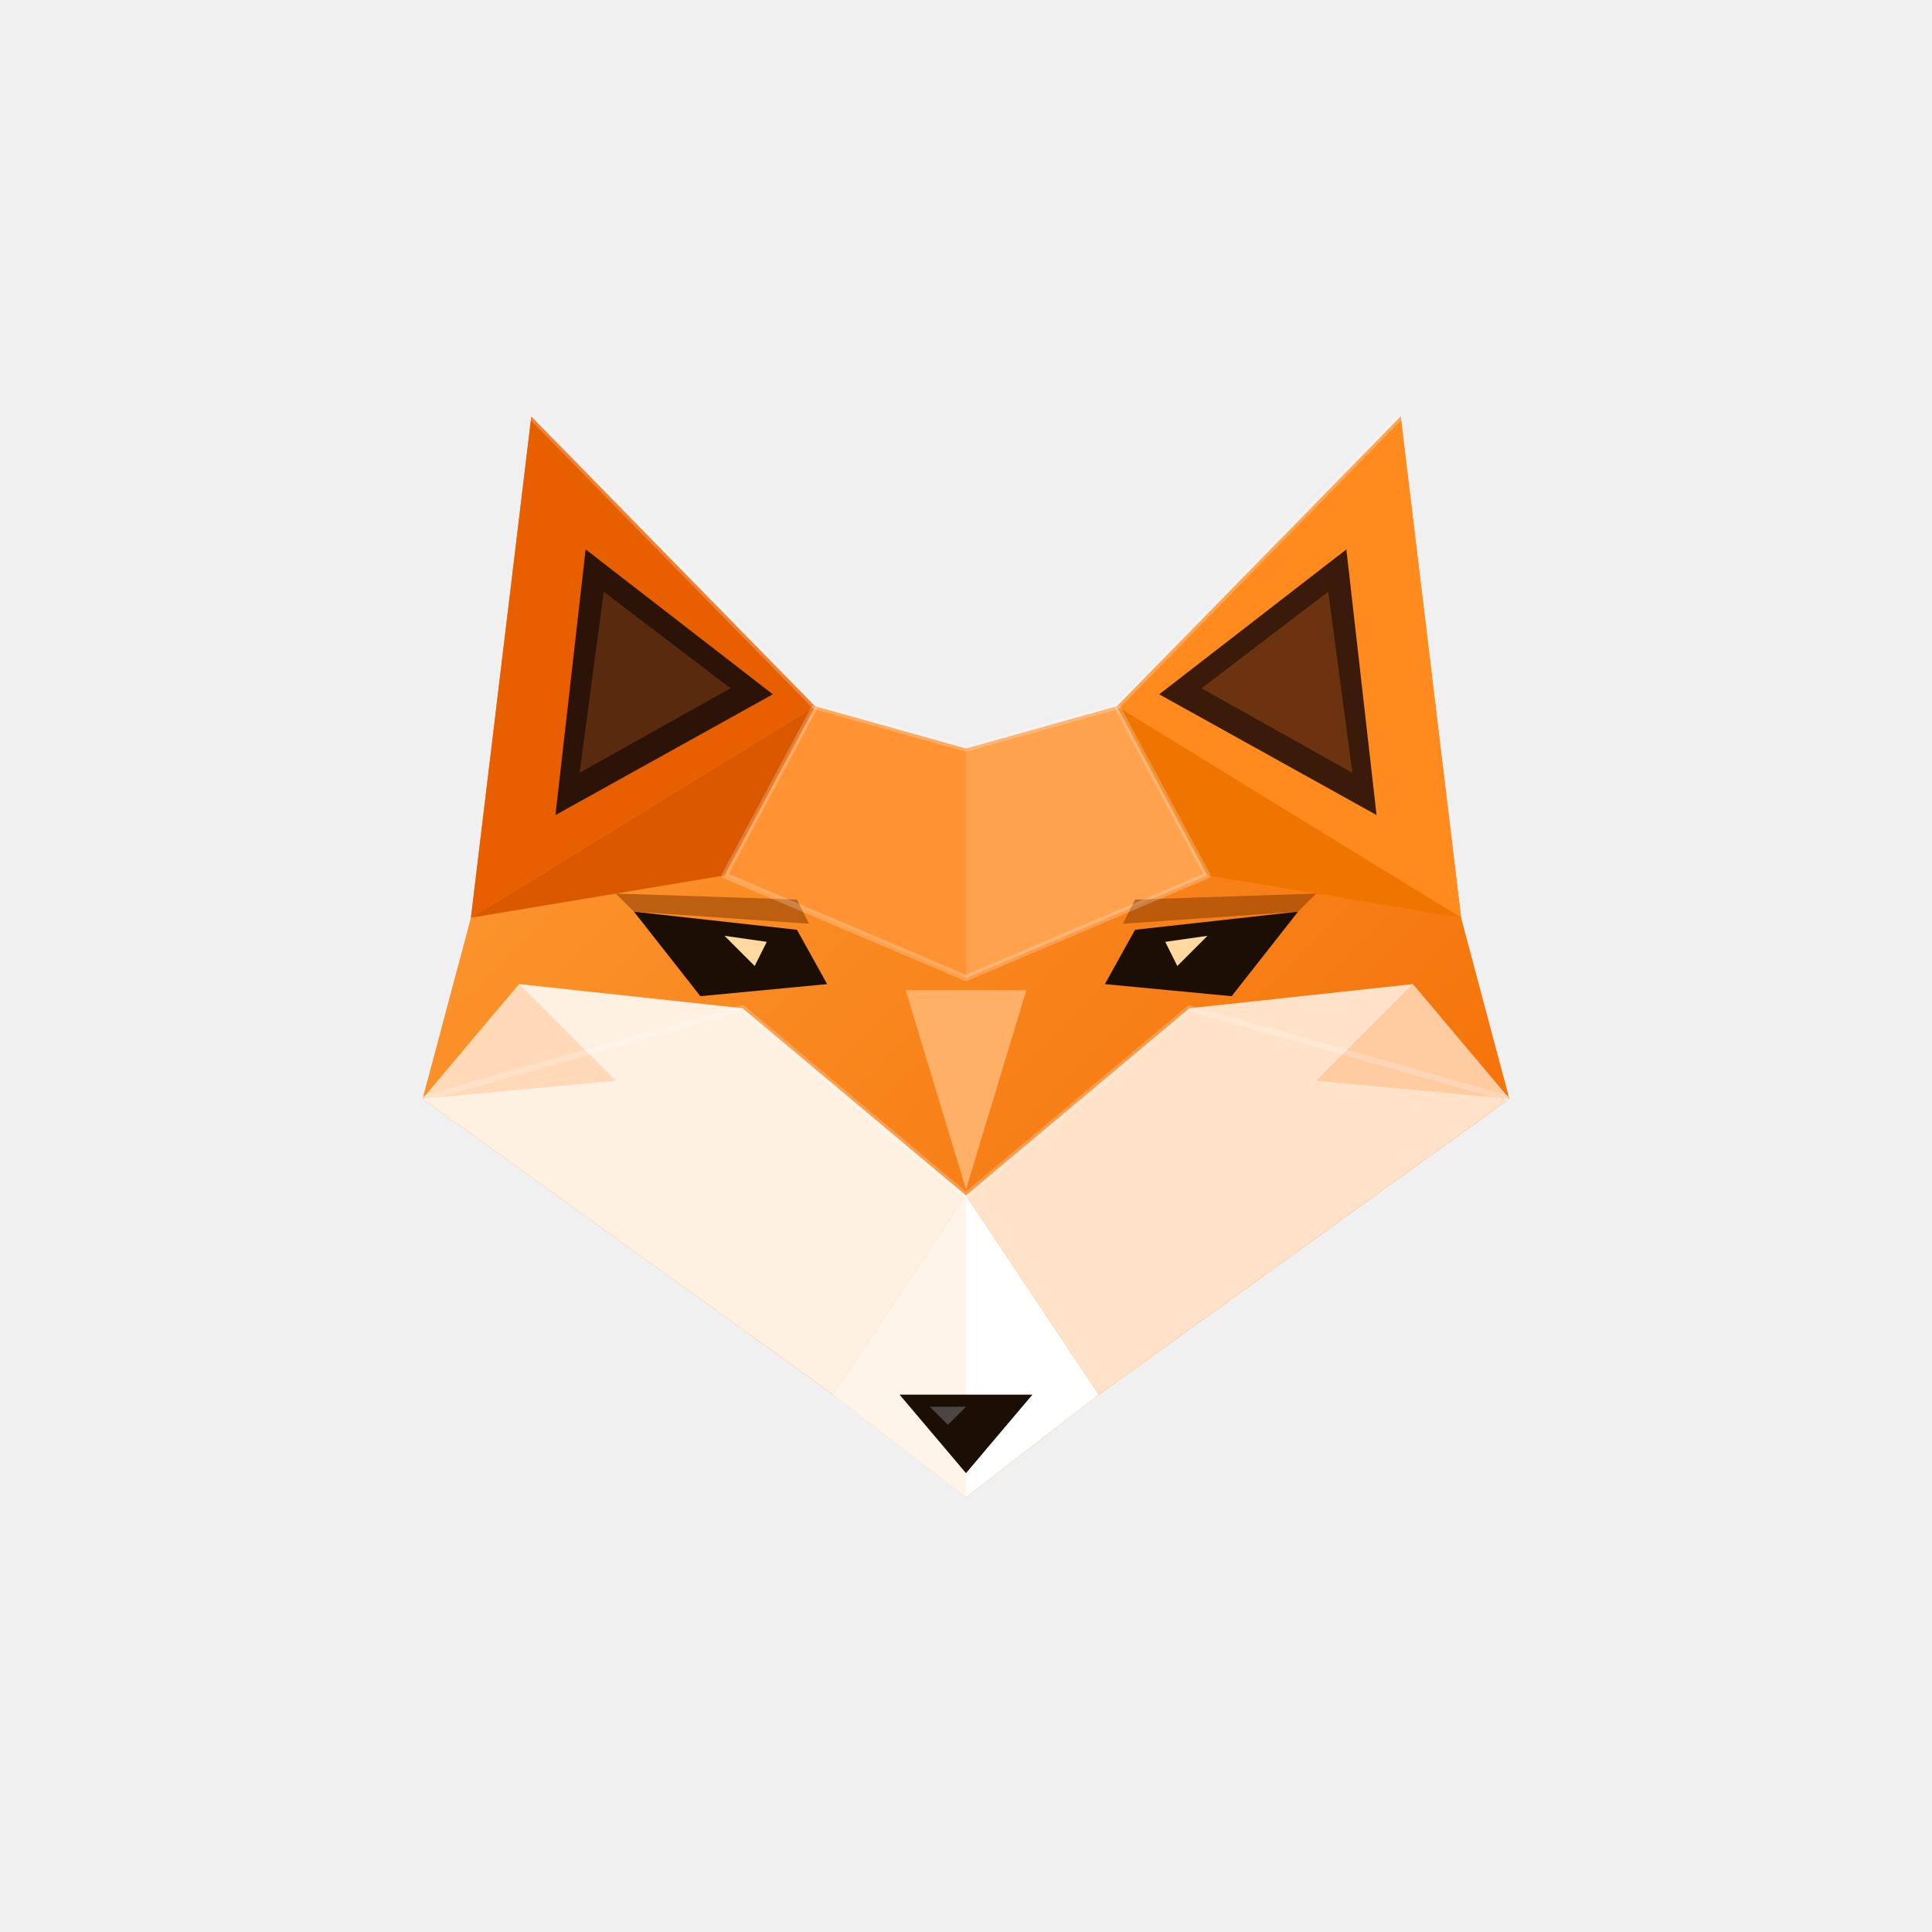
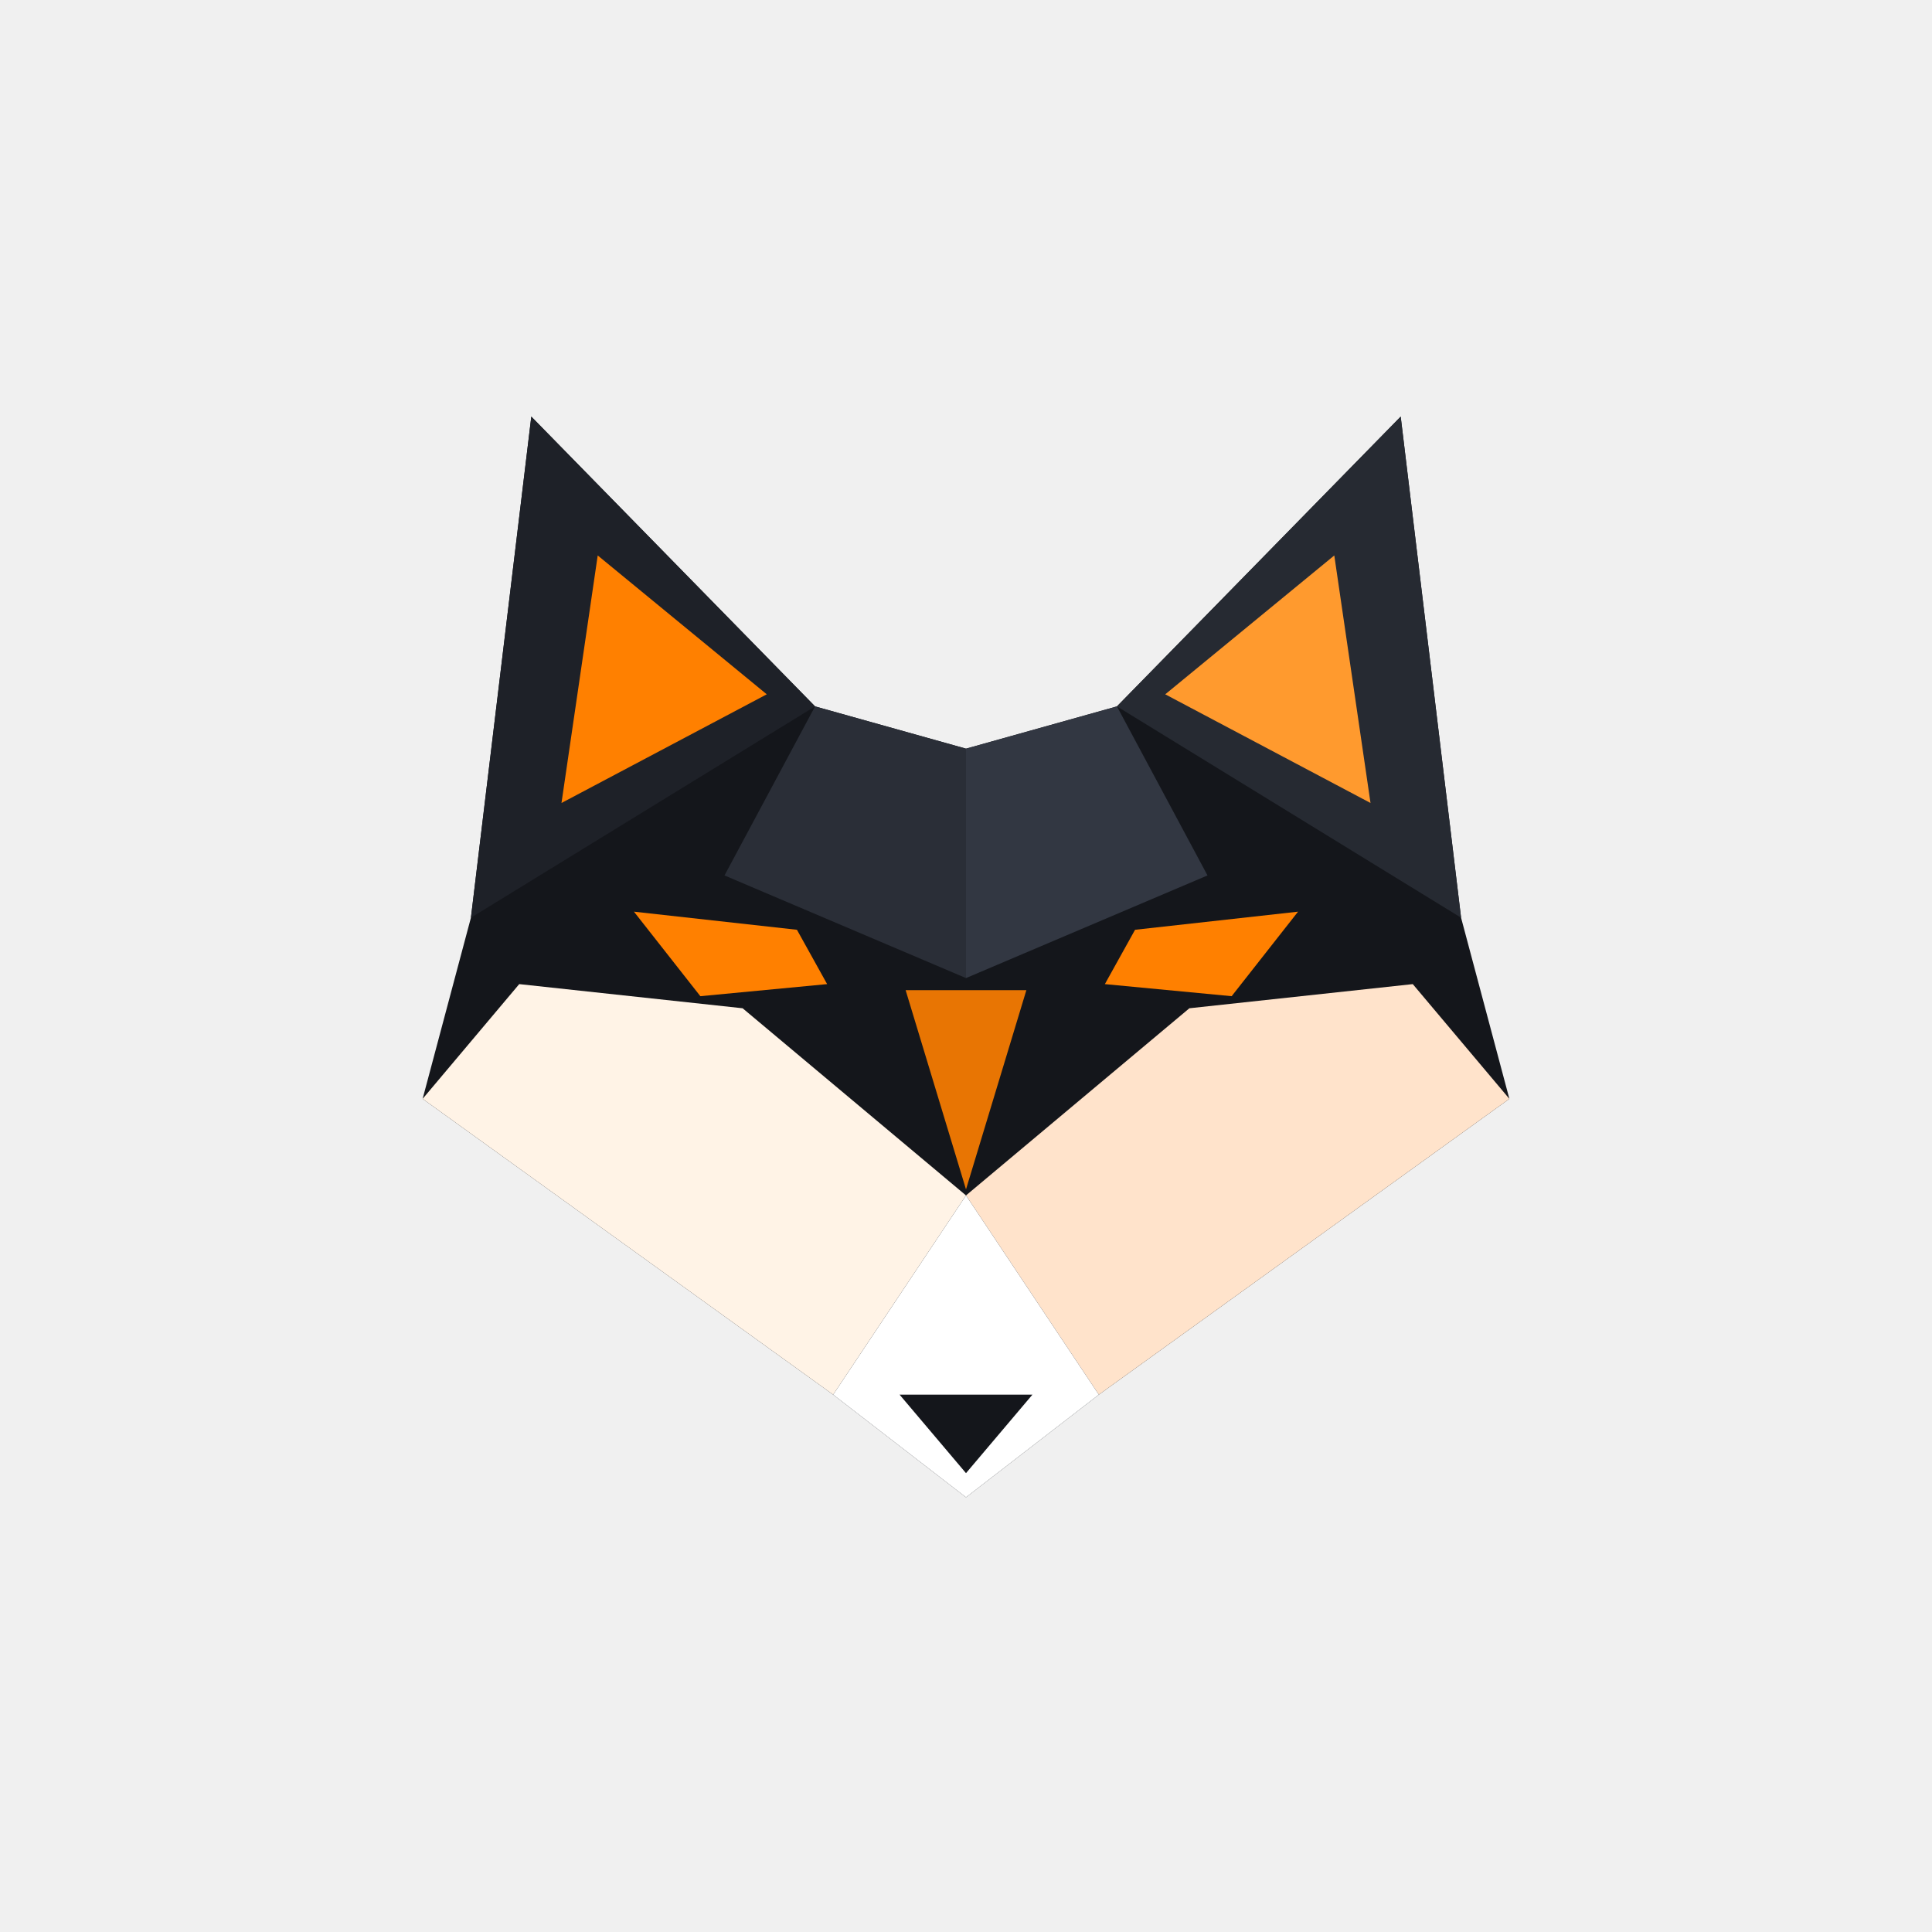
<svg xmlns="http://www.w3.org/2000/svg" viewBox="0 0 512 512" width="512" height="512">
  <defs>
-     <linearGradient id="fur" x1="0" y1="0" x2="1" y2="1">
-       <stop offset="0" stop-color="#FFA03A" />
-       <stop offset="1" stop-color="#F26A00" />
+     <linearGradient id="pap" x1="0" y1="0" x2="1" y2="1">
+       <stop offset="0" stop-color="#FFB04A" />
+       <stop offset=".55" stop-color="#FF8000" />
+       <stop offset="1" stop-color="#E05A00" />
    </linearGradient>
-     <radialGradient id="bgrad" cx="50%" cy="38%" r="75%">
-       <stop offset="0" stop-color="#2A2F3A" />
-       <stop offset=".55" stop-color="#12151B" />
-       <stop offset="1" stop-color="#07080A" />
+     <radialGradient id="shine" cx="30%" cy="18%" r="70%">
+       <stop offset="0" stop-color="#FFFFFF" stop-opacity=".45" />
+       <stop offset="1" stop-color="#FFFFFF" stop-opacity="0" />
    </radialGradient>
-     <radialGradient id="glow" cx="50%" cy="52%" r="50%">
-       <stop offset="0" stop-color="#FF8000" stop-opacity=".55" />
-       <stop offset="1" stop-color="#FF8000" stop-opacity="0" />
-     </radialGradient>
-     <linearGradient id="ring" x1="0" y1="0" x2="1" y2="1">
-       <stop offset="0" stop-color="#FFB066" />
-       <stop offset=".5" stop-color="#FF8000" stop-opacity=".25" />
-       <stop offset="1" stop-color="#FF8000" stop-opacity=".8" />
-     </linearGradient>
  </defs>
  <g transform="translate(256 256) scale(.8) translate(-256 -262)">
-     <g id="foxhead">
-       <polygon points="112,80 206,176 256,190 306,176 400,80 420,246 436,306 300,404 256,438 212,404 76,306 92,246" fill="url(#fur)" />
-       <polygon points="112,80 206,176 92,246" fill="#E85F00" />
-       <polygon points="400,80 306,176 420,246" fill="#FF8A1E" />
-       <polygon points="130,124 192,172 120,212" fill="#2B1307" />
-       <polygon points="382,124 320,172 392,212" fill="#3A1A09" />
-       <polygon points="136,138 178,170 128,198" fill="#5A2A0E" />
-       <polygon points="376,138 334,170 384,198" fill="#6B330F" />
-       <polygon points="206,176 256,190 256,266 176,232" fill="#FF9333" />
-       <polygon points="306,176 256,190 256,266 336,232" fill="#FFA24D" />
-       <polygon points="92,246 206,176 176,232" fill="#D95800" />
-       <polygon points="420,246 306,176 336,232" fill="#F07400" />
-       <polygon points="236,270 276,270 256,336" fill="#FFB067" />
-       <polygon points="76,306 108,268 182,276 256,338 212,404" fill="#FFF1E2" />
-       <polygon points="436,306 404,268 330,276 256,338 300,404" fill="#FFE2C8" />
-       <polygon points="76,306 108,268 140,300" fill="#FFD9B8" />
-       <polygon points="436,306 404,268 372,300" fill="#FFCBA0" />
+     <g id="foxicon">
+       <polygon points="112,80 206,176 256,190 306,176 400,80 420,246 436,306 300,404 256,438 212,404 76,306 92,246" fill="#14161B" />
+       <polygon points="112,80 206,176 92,246" fill="#1E2128" />
+       <polygon points="400,80 306,176 420,246" fill="#262A32" />
+       <polygon points="134,126 190,172 122,208" fill="#FF8000" />
+       <polygon points="378,126 322,172 390,208" fill="#FF9A2E" />
+       <polygon points="206,176 256,190 256,266 176,232" fill="#2A2E37" />
+       <polygon points="306,176 256,190 256,266 336,232" fill="#323742" />
+       <polygon points="76,306 108,268 182,276 256,338 212,404" fill="#FFF3E6" />
+       <polygon points="436,306 404,268 330,276 256,338 300,404" fill="#FFE3CB" />
      <polygon points="212,404 256,338 300,404 256,438" fill="#FFFFFF" />
-       <polygon points="212,404 256,338 256,438" fill="#FFF4E8" />
-       <polygon points="146,244 200,250 210,268 168,272" fill="#1B0E05" />
-       <polygon points="366,244 312,250 302,268 344,272" fill="#1B0E05" />
-       <polygon points="176,252 190,254 186,262" fill="#FFD9A0" />
-       <polygon points="336,252 322,254 326,262" fill="#FFD9A0" />
-       <polygon points="140,238 200,240 204,248 146,244" fill="#8A3A00" opacity=".55" />
-       <polygon points="372,238 312,240 308,248 366,244" fill="#8A3A00" opacity=".55" />
-       <polygon points="234,404 278,404 256,430" fill="#1B0E05" />
-       <polygon points="244,408 256,408 250,414" fill="#6B6B6B" opacity=".6" />
-       <g fill="none" stroke="#FFFFFF" stroke-opacity=".22" stroke-width="2" stroke-linejoin="round">
-         <polyline points="112,80 206,176 256,190 306,176 400,80" />
-         <polyline points="206,176 176,232 256,266 336,232 306,176" />
-         <polyline points="76,306 182,276 256,338 330,276 436,306" />
-       </g>
+       <polygon points="146,244 200,250 210,268 168,272" fill="#FF8000" />
+       <polygon points="366,244 312,250 302,268 344,272" fill="#FF8000" />
+       <polygon points="236,270 276,270 256,336" fill="#FF8000" opacity=".9" />
+       <polygon points="234,404 278,404 256,430" fill="#14161B" />
    </g>
  </g>
</svg>
